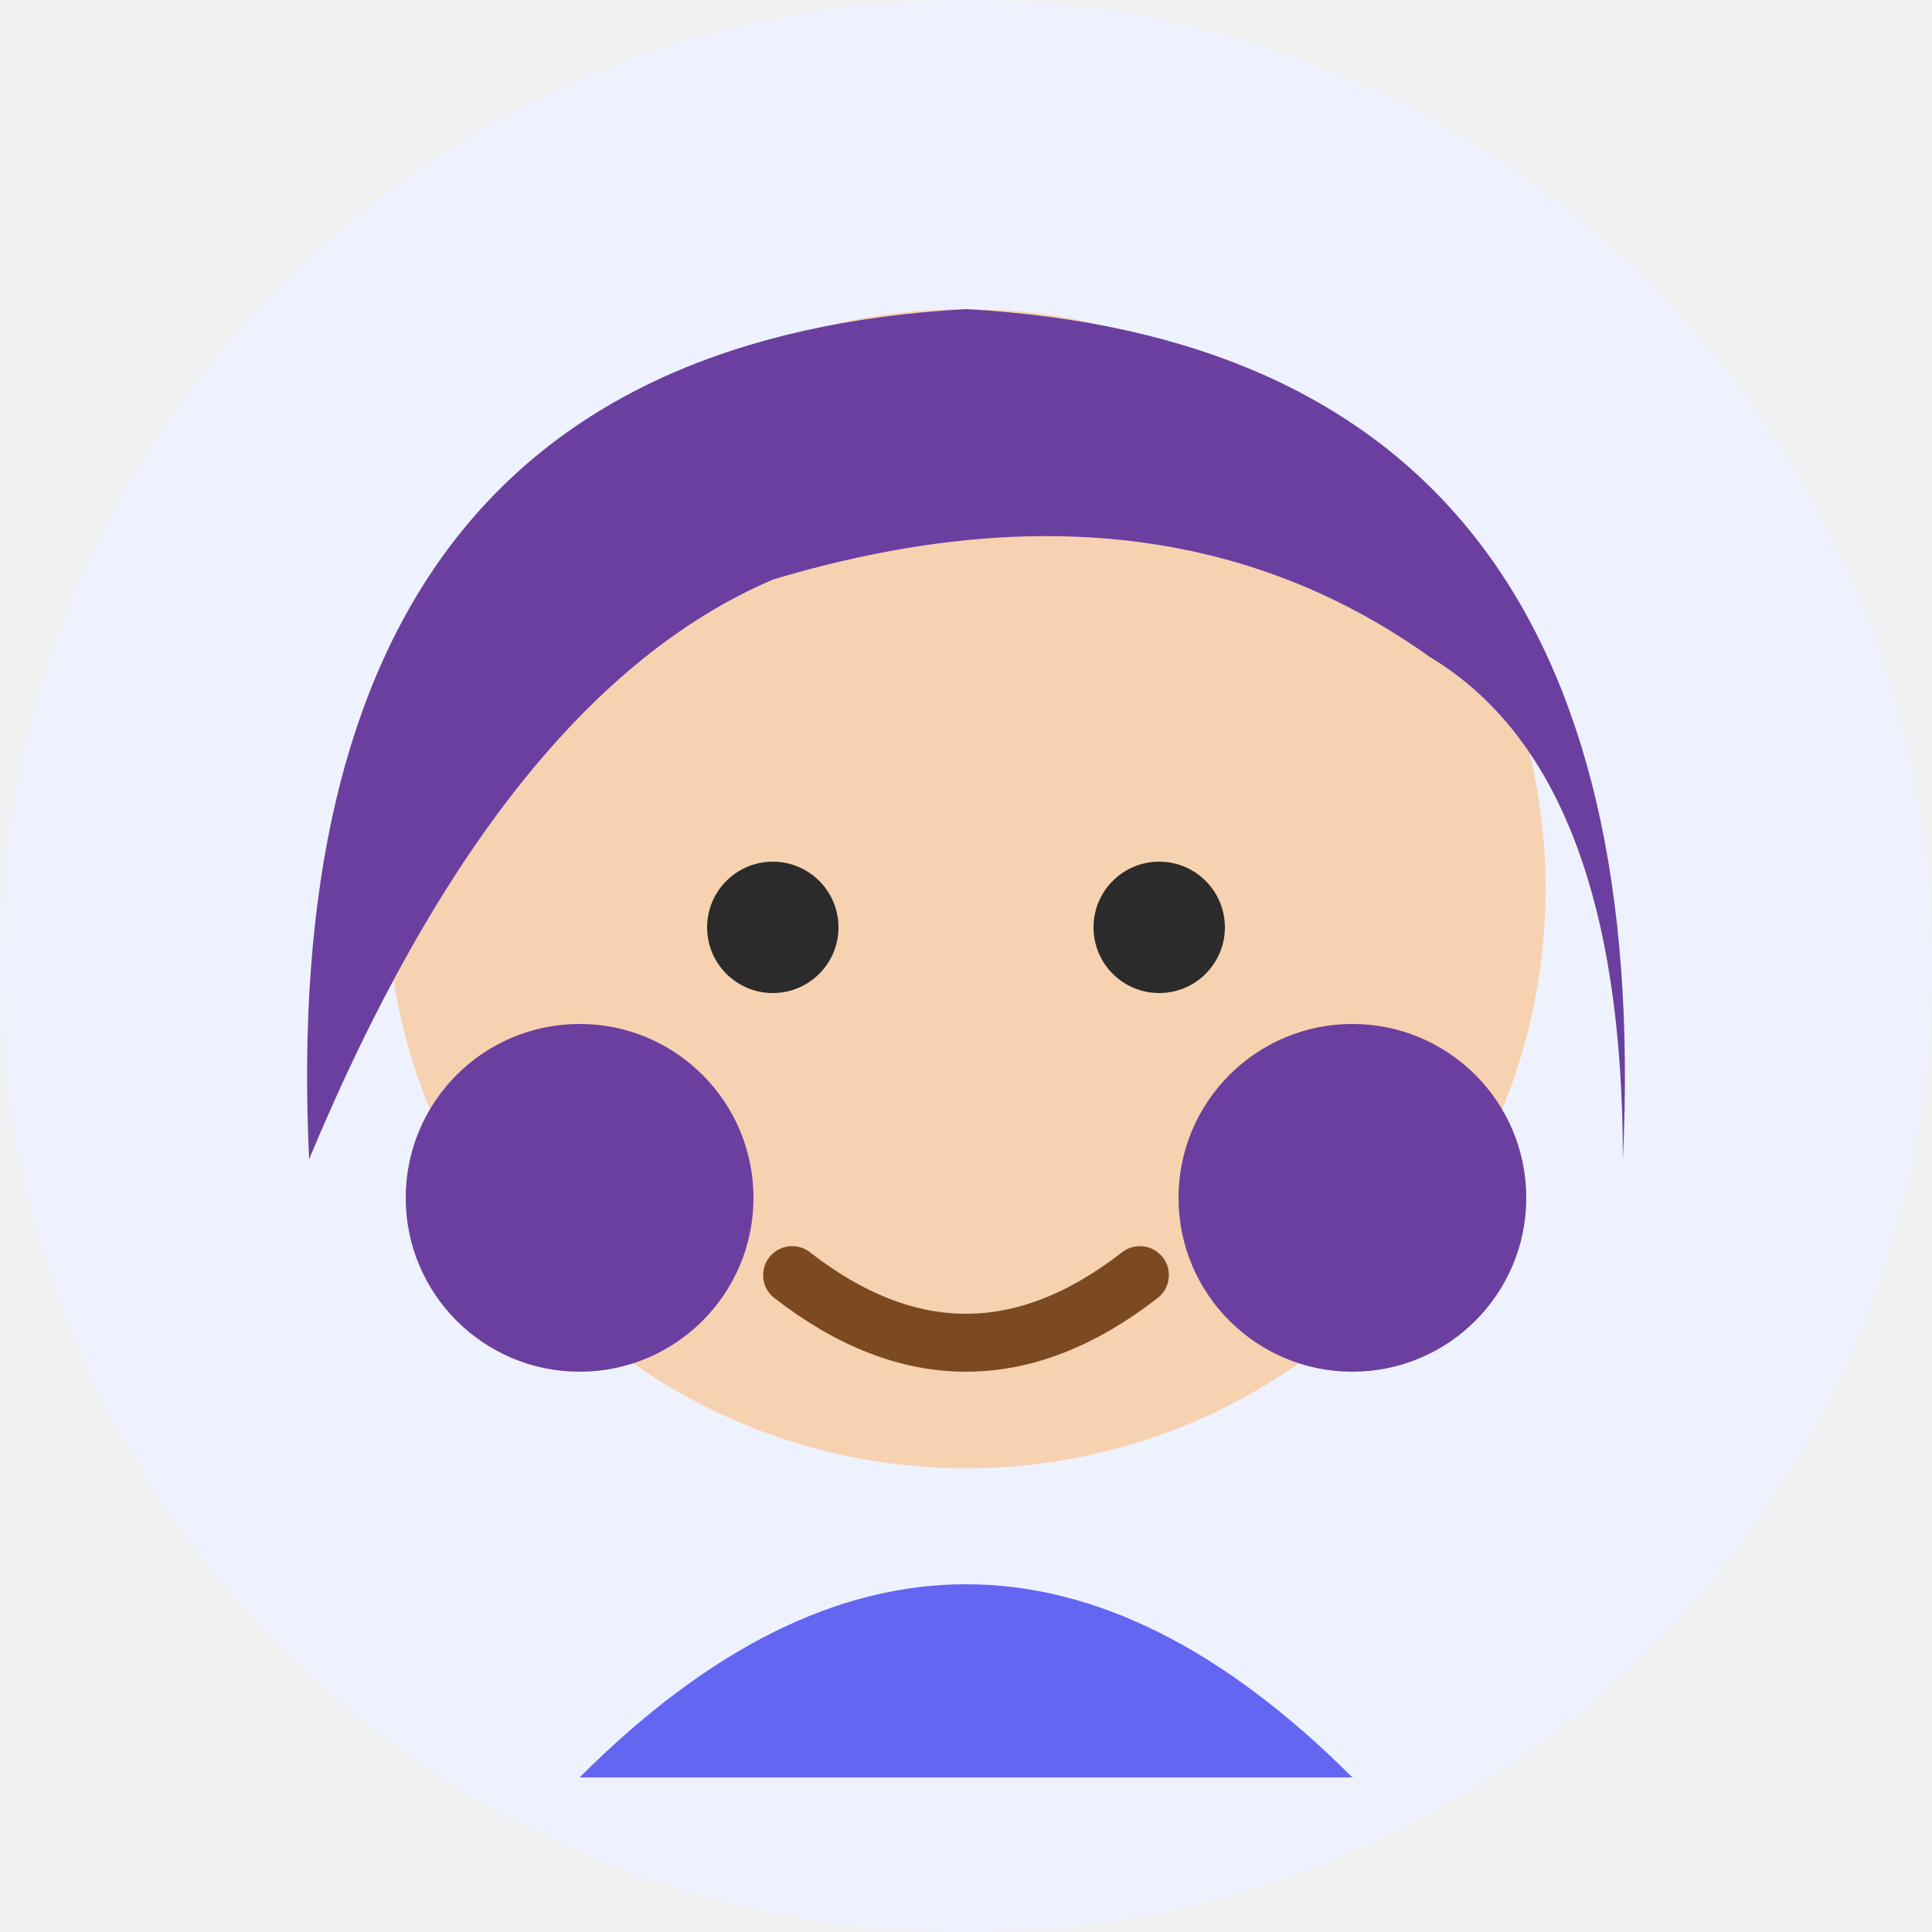
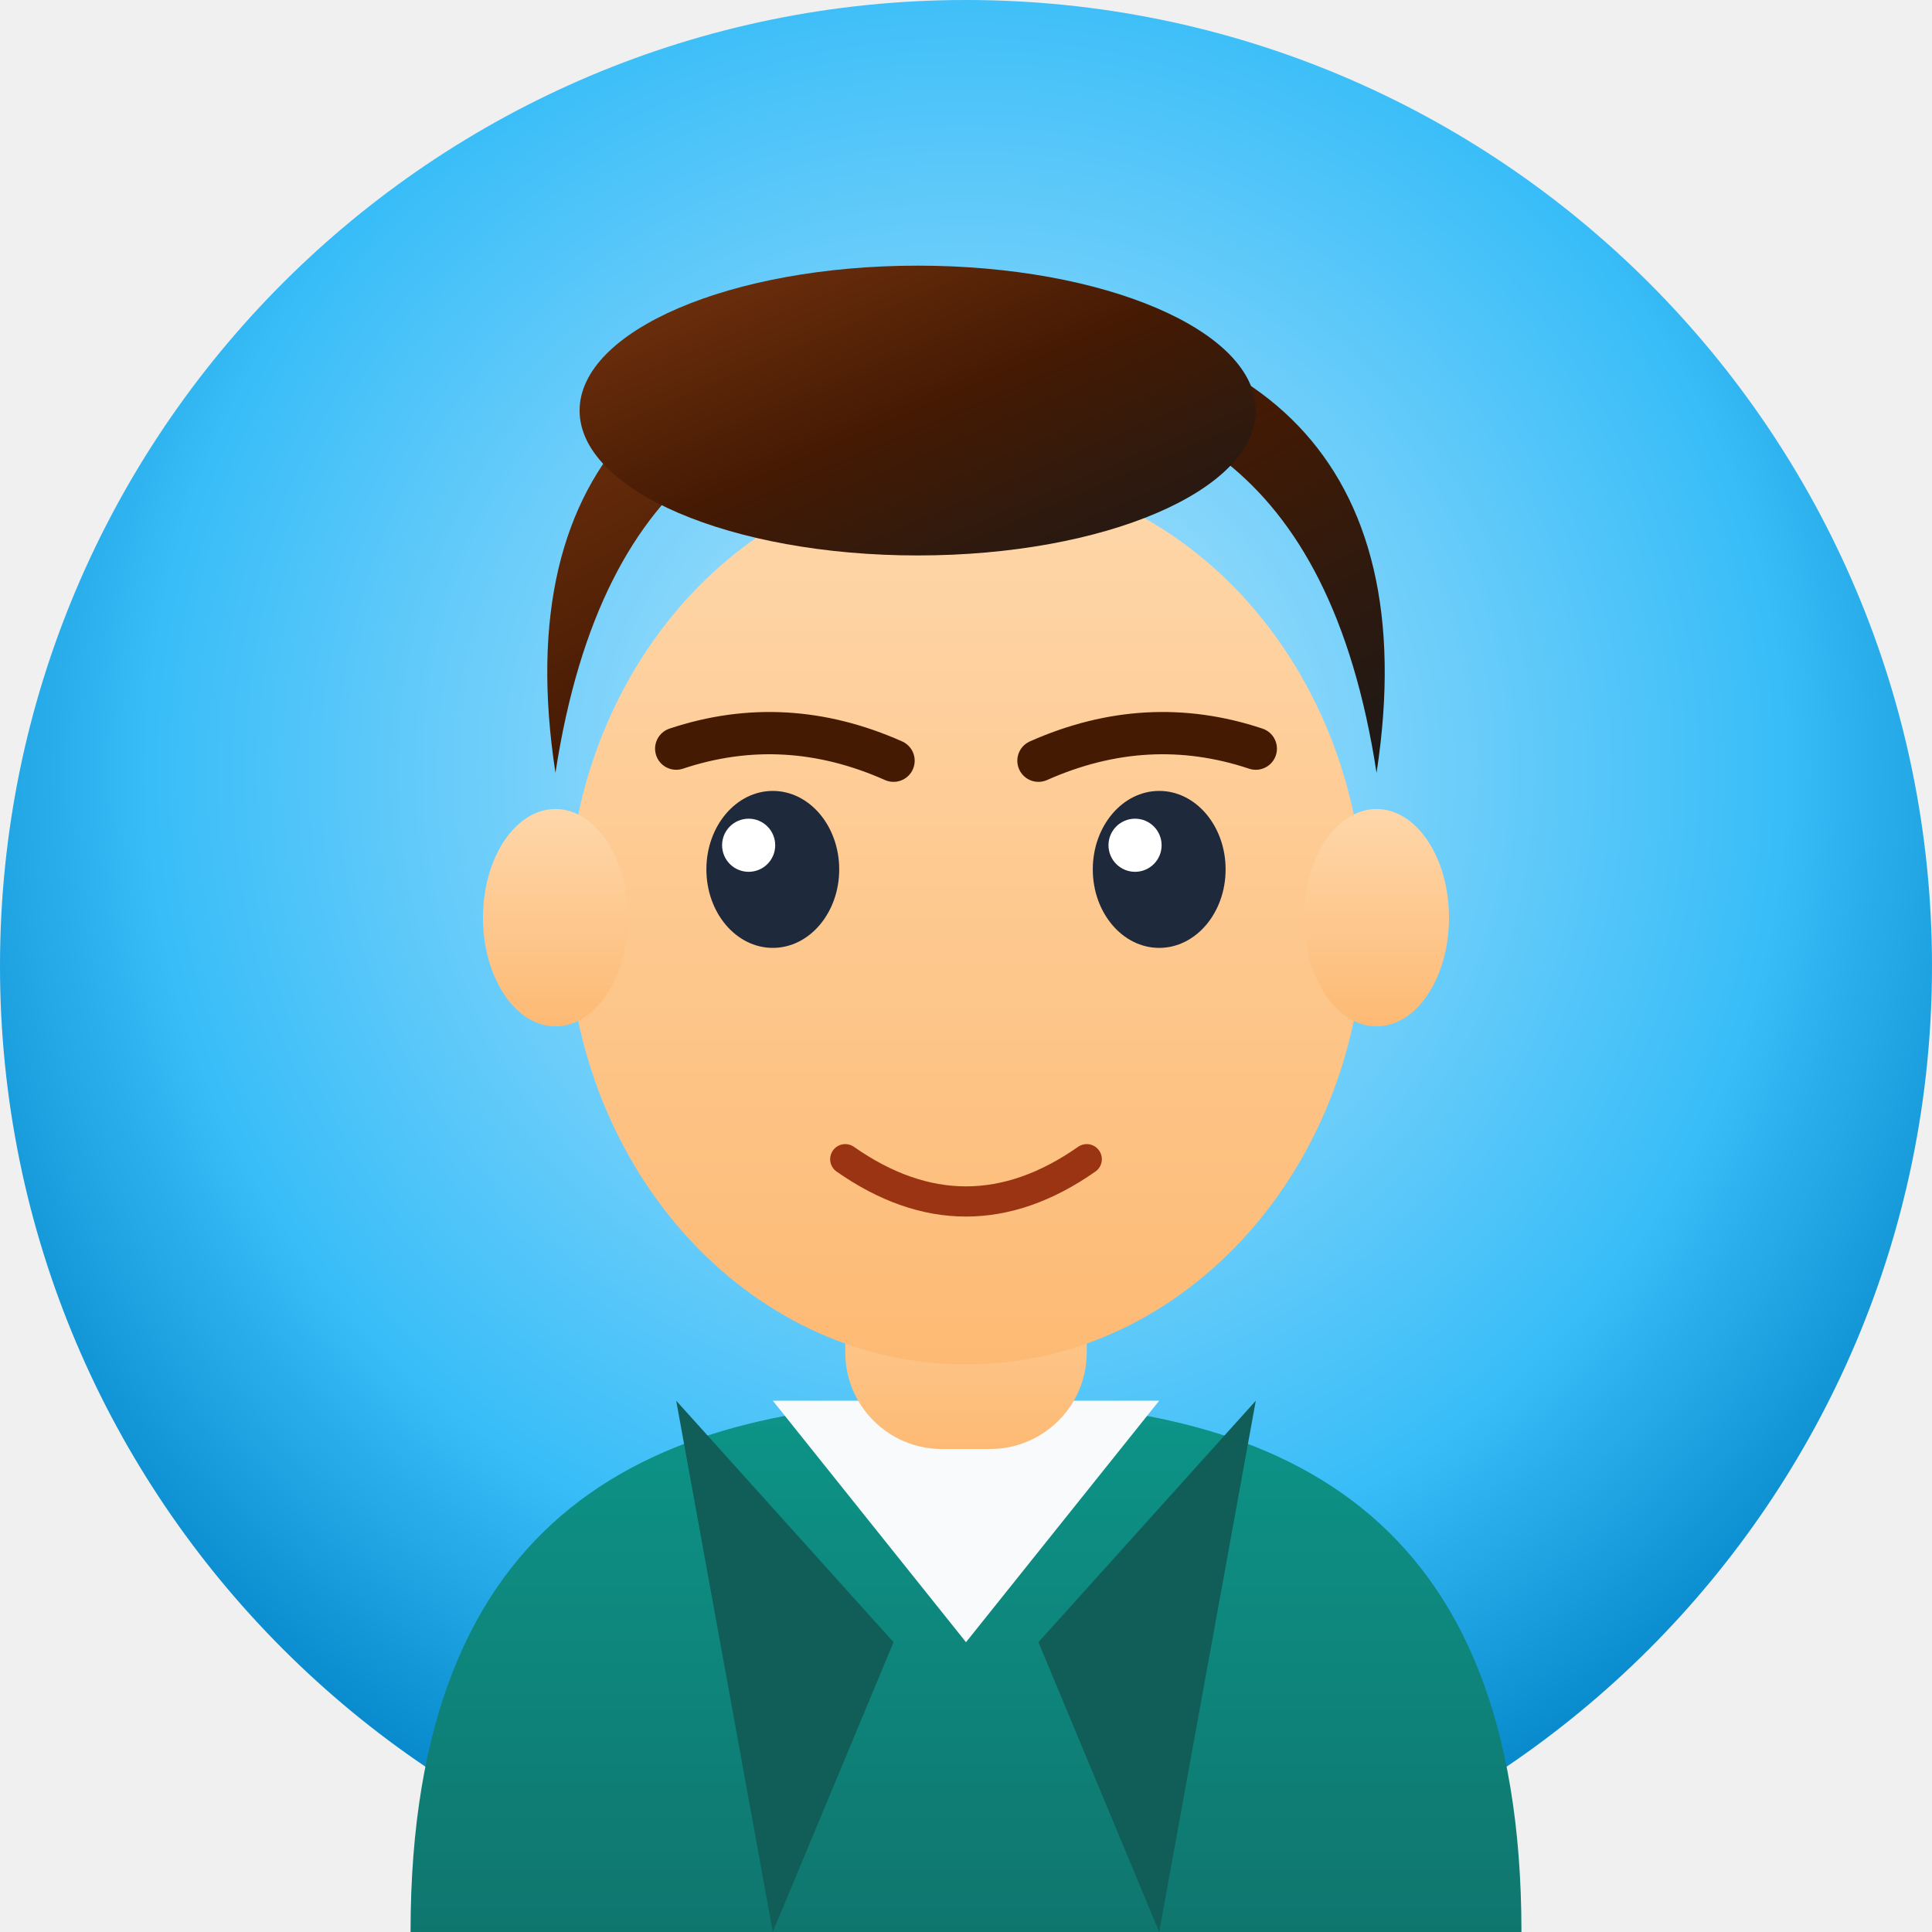
- <svg xmlns="http://www.w3.org/2000/svg" viewBox="0 0 100 100">
-   <rect width="100" height="100" rx="50" fill="#EEF2FF" />
-   <circle cx="50" cy="46" r="30" fill="#F7D2B0" />
-   <path d="M16 60 Q14 18 50 16 Q86 18 84 60 Q84 40 74 34 Q60 24 40 30 Q26 36 16 60 Z" fill="#6B3FA0" />
-   <circle cx="30" cy="62" r="9" fill="#6B3FA0" />
-   <circle cx="70" cy="62" r="9" fill="#6B3FA0" />
-   <circle cx="40" cy="48" r="3.4" fill="#2B2B2B" />
-   <circle cx="60" cy="48" r="3.4" fill="#2B2B2B" />
-   <path d="M41 66 Q50 73 59 66" stroke="#7C4A21" stroke-width="3" fill="none" stroke-linecap="round" />
-   <path d="M30 92 Q50 72 70 92 Z" fill="#6366F1" />
+ <svg xmlns="http://www.w3.org/2000/svg" viewBox="0 0 160 160" width="100%" height="100%">
+   <defs>
+     <radialGradient id="bgGrad4" cx="50%" cy="40%" r="60%">
+       <stop offset="0%" stop-color="#BAE6FD" />
+       <stop offset="70%" stop-color="#38BDF8" />
+       <stop offset="100%" stop-color="#0284C7" />
+     </radialGradient>
+     <linearGradient id="skinGrad4" x1="0%" y1="0%" x2="0%" y2="100%">
+       <stop offset="0%" stop-color="#FED7AA" />
+       <stop offset="100%" stop-color="#FDBA74" />
+     </linearGradient>
+     <linearGradient id="hairGrad4" x1="0%" y1="0%" x2="100%" y2="100%">
+       <stop offset="0%" stop-color="#78350F" />
+       <stop offset="50%" stop-color="#451A03" />
+       <stop offset="100%" stop-color="#1C1917" />
+     </linearGradient>
+     <linearGradient id="clothGrad4" x1="0%" y1="0%" x2="0%" y2="100%">
+       <stop offset="0%" stop-color="#0D9488" />
+       <stop offset="100%" stop-color="#0F766E" />
+     </linearGradient>
+   </defs>
+   <circle cx="80" cy="80" r="80" fill="url(#bgGrad4)" />
+   <path d="M34 160 C34 125 54 116 80 116 C106 116 126 125 126 160 Z" fill="url(#clothGrad4)" />
+   <path d="M64 116 L80 136 L96 116 Z" fill="#F8FAFC" />
+   <path d="M56 116 L74 136 L64 160 Z" fill="#115E59" />
+   <path d="M104 116 L86 136 L96 160 Z" fill="#115E59" />
+   <rect x="70" y="96" width="20" height="24" rx="8" fill="url(#skinGrad4)" />
+   <ellipse cx="80" cy="76" rx="33" ry="37" fill="url(#skinGrad4)" />
+   <ellipse cx="46" cy="76" rx="6" ry="9" fill="url(#skinGrad4)" />
+   <ellipse cx="114" cy="76" rx="6" ry="9" fill="url(#skinGrad4)" />
+   <ellipse cx="64" cy="72" rx="5.5" ry="6.5" fill="#1E293B" />
+   <ellipse cx="96" cy="72" rx="5.5" ry="6.5" fill="#1E293B" />
+   <circle cx="62" cy="70" r="2.2" fill="#FFFFFF" />
+   <circle cx="94" cy="70" r="2.2" fill="#FFFFFF" />
+   <path d="M56 62 Q65 59 74 63" stroke="#451A03" stroke-width="3.5" stroke-linecap="round" fill="none" />
+   <path d="M86 63 Q95 59 104 62" stroke="#451A03" stroke-width="3.5" stroke-linecap="round" fill="none" />
+   <path d="M70 96 Q80 103 90 96" stroke="#9A3412" stroke-width="2.5" stroke-linecap="round" fill="none" />
+   <path d="M46 64 C42 38 56 26 80 26 C104 26 118 38 114 64 C110 38 96 32 80 32 C64 32 50 38 46 64 Z" fill="url(#hairGrad4)" />
+   <ellipse cx="76" cy="34" rx="28" ry="12" fill="url(#hairGrad4)" />
</svg>
